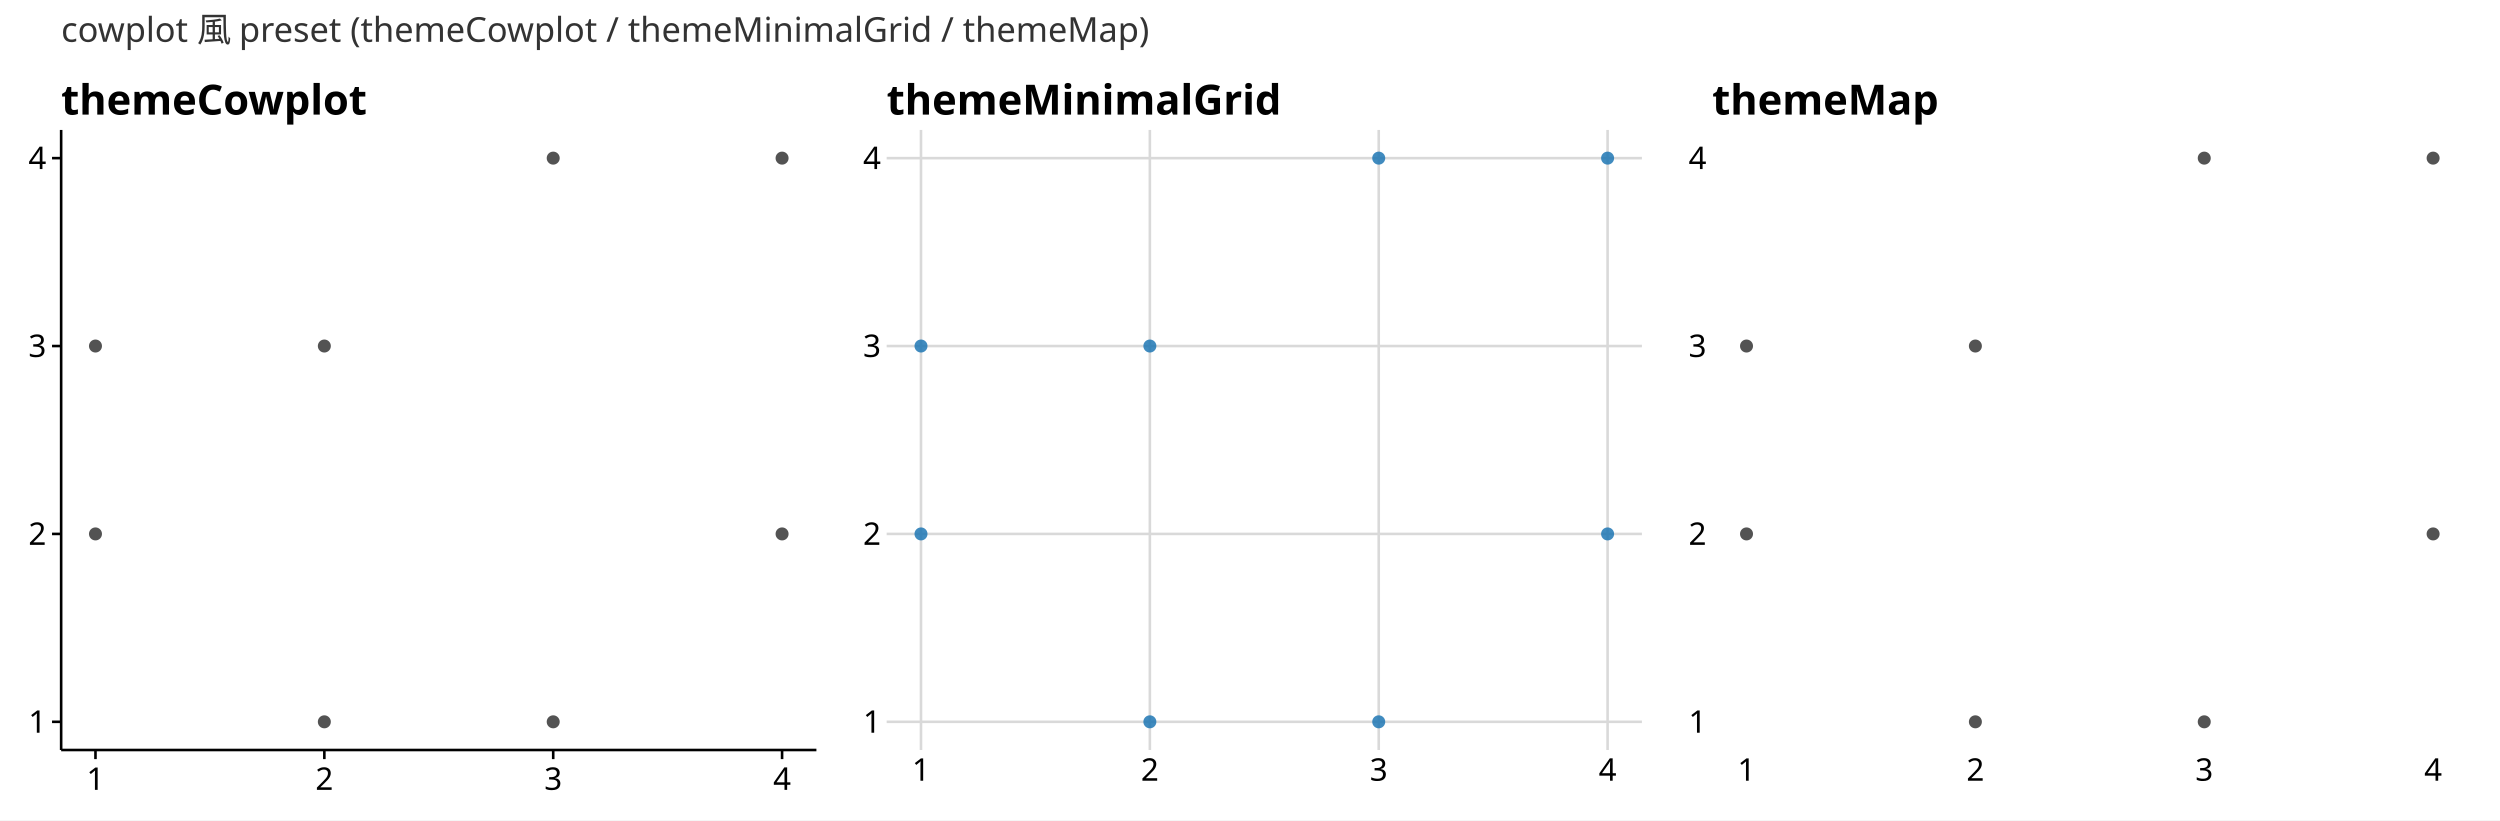
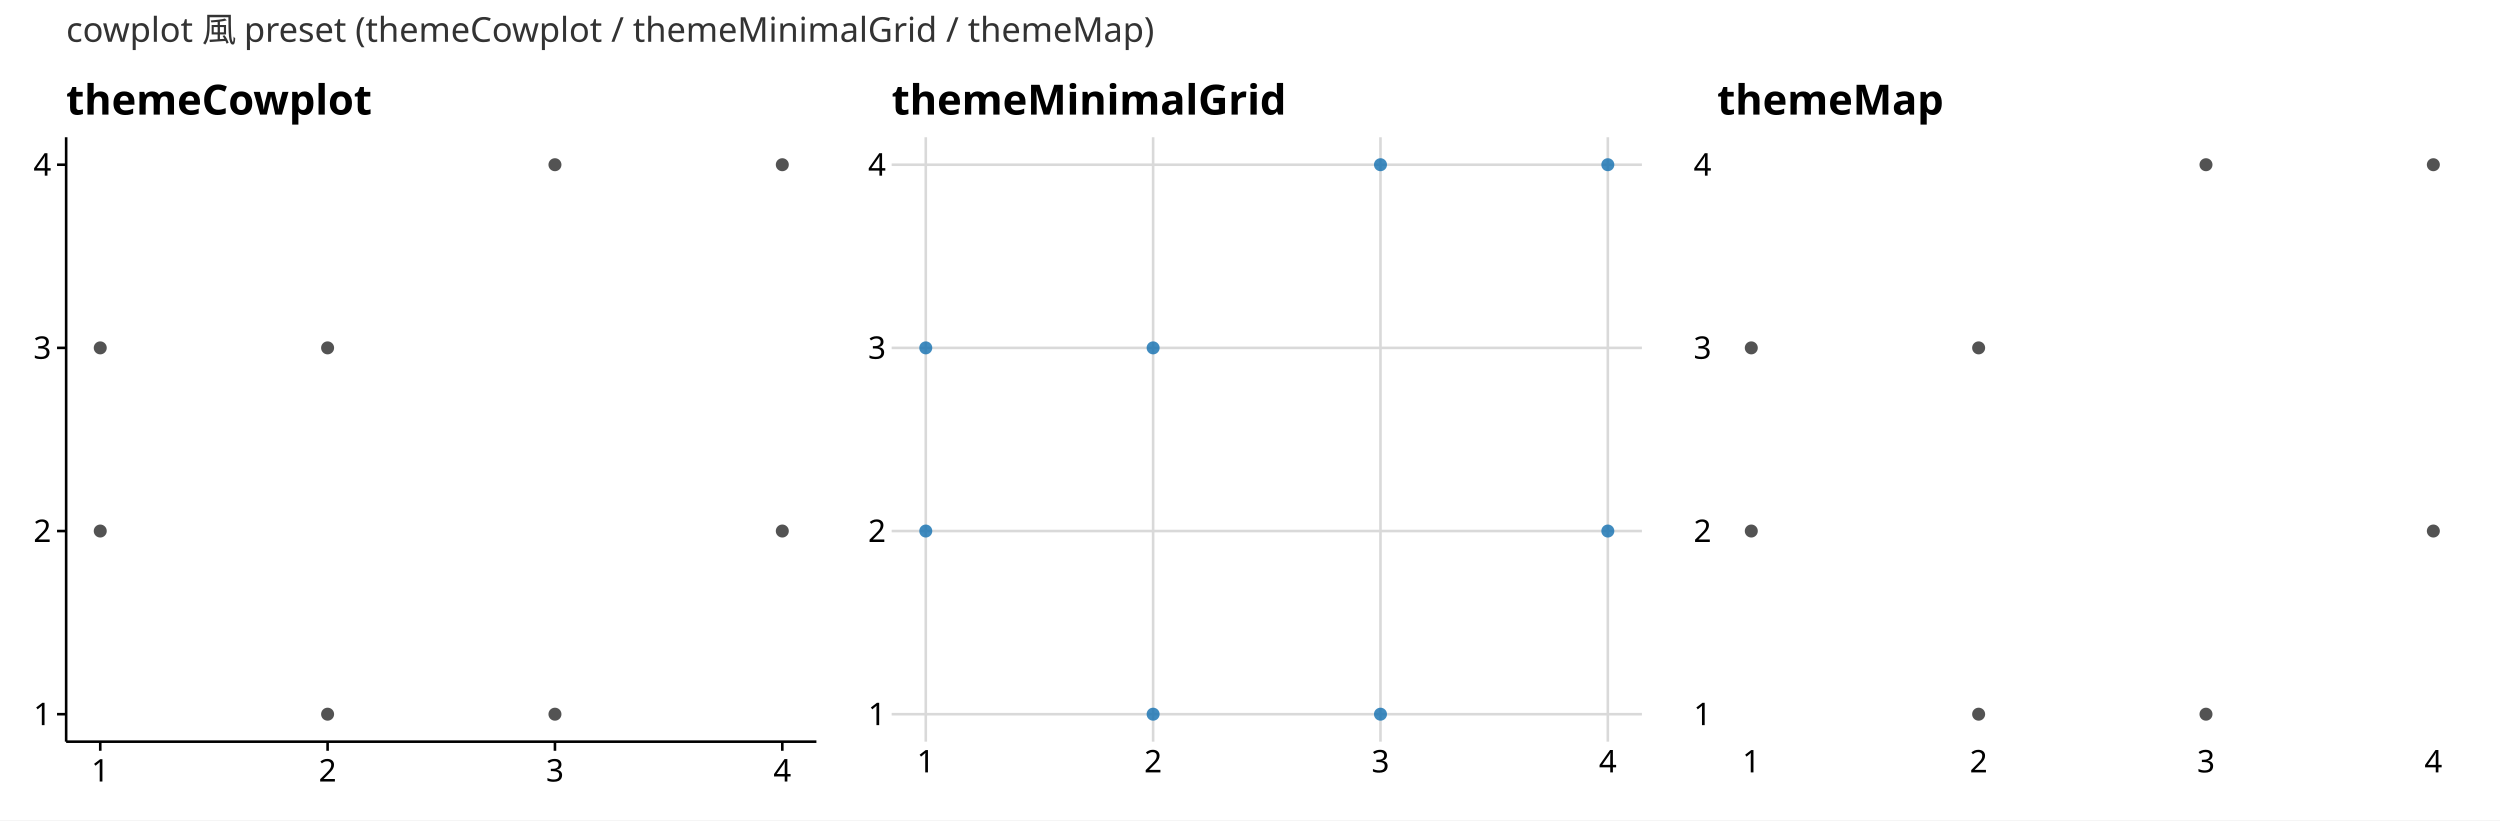
<svg xmlns="http://www.w3.org/2000/svg" width="1280" height="420" viewBox="0 0 1280 420">
  <rect x="0.0" y="0.0" width="1280.0" height="420.0" fill="#ffffff" fill-opacity="1.0" stroke="none" />
-   <text x="31.307" y="21.413" fill="#333333" font-size="17.6" font-family="sans-serif" text-anchor="start">cowplot 風 preset (themeCowplot / themeMinimalGrid / themeMap)</text>
+   <text x="33.867" y="21.413" fill="#333333" font-size="17.6" font-family="sans-serif" text-anchor="start">cowplot 風 preset (themeCowplot / themeMinimalGrid / themeMap)</text>
  <rect x="0.0" y="0.0" width="0.0" height="0.0" fill="#ffffff" fill-opacity="1.0" stroke="none" />
-   <line x1="31.307" y1="384.0" x2="418.0" y2="384.0" stroke="#000000" stroke-width="1.333" />
-   <line x1="31.307" y1="66.533" x2="31.307" y2="384.0" stroke="#000000" stroke-width="1.333" />
-   <line x1="48.884" y1="384.0" x2="48.884" y2="388.667" stroke="#000000" stroke-width="1.333" />
-   <text x="48.884" y="404.4" fill="#000000" font-size="16.0" font-family="sans-serif" text-anchor="middle">1</text>
-   <line x1="166.063" y1="384.0" x2="166.063" y2="388.667" stroke="#000000" stroke-width="1.333" />
-   <text x="166.063" y="404.4" fill="#000000" font-size="16.0" font-family="sans-serif" text-anchor="middle">2</text>
-   <line x1="283.243" y1="384.0" x2="283.243" y2="388.667" stroke="#000000" stroke-width="1.333" />
-   <text x="283.243" y="404.4" fill="#000000" font-size="16.0" font-family="sans-serif" text-anchor="middle">3</text>
-   <line x1="400.423" y1="384.0" x2="400.423" y2="388.667" stroke="#000000" stroke-width="1.333" />
-   <text x="400.423" y="404.4" fill="#000000" font-size="16.0" font-family="sans-serif" text-anchor="middle">4</text>
-   <line x1="31.307" y1="369.57" x2="26.64" y2="369.57" stroke="#000000" stroke-width="1.333" />
-   <text x="23.707" y="375.17" fill="#000000" font-size="16.0" font-family="sans-serif" text-anchor="end">1</text>
-   <line x1="31.307" y1="273.368" x2="26.64" y2="273.368" stroke="#000000" stroke-width="1.333" />
-   <text x="23.707" y="278.968" fill="#000000" font-size="16.0" font-family="sans-serif" text-anchor="end">2</text>
-   <line x1="31.307" y1="177.166" x2="26.64" y2="177.166" stroke="#000000" stroke-width="1.333" />
-   <text x="23.707" y="182.766" fill="#000000" font-size="16.0" font-family="sans-serif" text-anchor="end">3</text>
-   <line x1="31.307" y1="80.964" x2="26.64" y2="80.964" stroke="#000000" stroke-width="1.333" />
-   <text x="23.707" y="86.564" fill="#000000" font-size="16.0" font-family="sans-serif" text-anchor="end">4</text>
-   <text x="31.307" y="58.667" fill="#000000" font-size="21.333" font-family="sans-serif" text-anchor="start" font-weight="bold">themeCowplot</text>
-   <circle cx="48.884" cy="273.368" r="3.333" fill="#353535" fill-opacity="0.85" stroke="none" />
-   <circle cx="166.063" cy="177.166" r="3.333" fill="#353535" fill-opacity="0.85" stroke="none" />
-   <circle cx="283.243" cy="369.57" r="3.333" fill="#353535" fill-opacity="0.85" stroke="none" />
-   <circle cx="400.423" cy="80.964" r="3.333" fill="#353535" fill-opacity="0.85" stroke="none" />
-   <circle cx="48.884" cy="177.166" r="3.333" fill="#353535" fill-opacity="0.85" stroke="none" />
-   <circle cx="166.063" cy="369.57" r="3.333" fill="#353535" fill-opacity="0.85" stroke="none" />
-   <circle cx="283.243" cy="80.964" r="3.333" fill="#353535" fill-opacity="0.85" stroke="none" />
-   <circle cx="400.423" cy="273.368" r="3.333" fill="#353535" fill-opacity="0.85" stroke="none" />
+   <line x1="33.867" y1="379.733" x2="418" y2="379.733" stroke="#000000" stroke-width="1.333" />
+   <line x1="33.867" y1="70.267" x2="33.867" y2="379.733" stroke="#000000" stroke-width="1.333" />
+   <line x1="51.327" y1="379.733" x2="51.327" y2="384.4" stroke="#000000" stroke-width="1.333" />
+   <text x="51.327" y="400.133" fill="#000000" font-size="16.0" font-family="sans-serif" text-anchor="middle">1</text>
+   <line x1="167.731" y1="379.733" x2="167.731" y2="384.4" stroke="#000000" stroke-width="1.333" />
+   <text x="167.731" y="400.133" fill="#000000" font-size="16.0" font-family="sans-serif" text-anchor="middle">2</text>
+   <line x1="284.135" y1="379.733" x2="284.135" y2="384.4" stroke="#000000" stroke-width="1.333" />
+   <text x="284.135" y="400.133" fill="#000000" font-size="16.0" font-family="sans-serif" text-anchor="middle">3</text>
+   <line x1="400.539" y1="379.733" x2="400.539" y2="384.4" stroke="#000000" stroke-width="1.333" />
+   <text x="400.539" y="400.133" fill="#000000" font-size="16.0" font-family="sans-serif" text-anchor="middle">4</text>
+   <line x1="33.867" y1="365.667" x2="29.2" y2="365.667" stroke="#000000" stroke-width="1.333" />
+   <text x="26.267" y="371.267" fill="#000000" font-size="16.0" font-family="sans-serif" text-anchor="end">1</text>
+   <line x1="33.867" y1="271.889" x2="29.2" y2="271.889" stroke="#000000" stroke-width="1.333" />
+   <text x="26.267" y="277.489" fill="#000000" font-size="16.0" font-family="sans-serif" text-anchor="end">2</text>
+   <line x1="33.867" y1="178.111" x2="29.2" y2="178.111" stroke="#000000" stroke-width="1.333" />
+   <text x="26.267" y="183.711" fill="#000000" font-size="16.0" font-family="sans-serif" text-anchor="end">3</text>
+   <line x1="33.867" y1="84.333" x2="29.2" y2="84.333" stroke="#000000" stroke-width="1.333" />
+   <text x="26.267" y="89.933" fill="#000000" font-size="16.0" font-family="sans-serif" text-anchor="end">4</text>
+   <text x="33.867" y="58.667" fill="#000000" font-size="21.333" font-family="sans-serif" text-anchor="start" font-weight="bold">themeCowplot</text>
+   <circle cx="51.327" cy="271.889" r="3.333" fill="#353535" fill-opacity="0.85" stroke="none" />
+   <circle cx="167.731" cy="178.111" r="3.333" fill="#353535" fill-opacity="0.85" stroke="none" />
+   <circle cx="284.135" cy="365.667" r="3.333" fill="#353535" fill-opacity="0.85" stroke="none" />
+   <circle cx="400.539" cy="84.333" r="3.333" fill="#353535" fill-opacity="0.85" stroke="none" />
+   <circle cx="51.327" cy="178.111" r="3.333" fill="#353535" fill-opacity="0.85" stroke="none" />
+   <circle cx="167.731" cy="365.667" r="3.333" fill="#353535" fill-opacity="0.85" stroke="none" />
+   <circle cx="284.135" cy="84.333" r="3.333" fill="#353535" fill-opacity="0.85" stroke="none" />
+   <circle cx="400.539" cy="271.889" r="3.333" fill="#353535" fill-opacity="0.85" stroke="none" />
  <rect x="0.0" y="0.0" width="0.0" height="0.0" fill="#ffffff" fill-opacity="1.0" stroke="none" />
-   <line x1="471.55" y1="66.533" x2="471.55" y2="384.0" stroke="#d9d9d9" stroke-width="1.333" />
-   <line x1="588.73" y1="66.533" x2="588.73" y2="384.0" stroke="#d9d9d9" stroke-width="1.333" />
-   <line x1="705.91" y1="66.533" x2="705.91" y2="384.0" stroke="#d9d9d9" stroke-width="1.333" />
-   <line x1="823.09" y1="66.533" x2="823.09" y2="384.0" stroke="#d9d9d9" stroke-width="1.333" />
-   <line x1="453.973" y1="369.57" x2="840.667" y2="369.57" stroke="#d9d9d9" stroke-width="1.333" />
-   <line x1="453.973" y1="273.368" x2="840.667" y2="273.368" stroke="#d9d9d9" stroke-width="1.333" />
-   <line x1="453.973" y1="177.166" x2="840.667" y2="177.166" stroke="#d9d9d9" stroke-width="1.333" />
-   <line x1="453.973" y1="80.964" x2="840.667" y2="80.964" stroke="#d9d9d9" stroke-width="1.333" />
-   <line x1="471.55" y1="384.0" x2="471.55" y2="384.0" stroke="#333333" stroke-width="1.333" />
-   <text x="471.55" y="399.733" fill="#000000" font-size="16.0" font-family="sans-serif" text-anchor="middle">1</text>
-   <line x1="588.73" y1="384.0" x2="588.73" y2="384.0" stroke="#333333" stroke-width="1.333" />
-   <text x="588.73" y="399.733" fill="#000000" font-size="16.0" font-family="sans-serif" text-anchor="middle">2</text>
-   <line x1="705.91" y1="384.0" x2="705.91" y2="384.0" stroke="#333333" stroke-width="1.333" />
-   <text x="705.91" y="399.733" fill="#000000" font-size="16.0" font-family="sans-serif" text-anchor="middle">3</text>
-   <line x1="823.09" y1="384.0" x2="823.09" y2="384.0" stroke="#333333" stroke-width="1.333" />
-   <text x="823.09" y="399.733" fill="#000000" font-size="16.0" font-family="sans-serif" text-anchor="middle">4</text>
-   <line x1="453.973" y1="369.57" x2="453.973" y2="369.57" stroke="#333333" stroke-width="1.333" />
-   <text x="451.04" y="375.17" fill="#000000" font-size="16.0" font-family="sans-serif" text-anchor="end">1</text>
-   <line x1="453.973" y1="273.368" x2="453.973" y2="273.368" stroke="#333333" stroke-width="1.333" />
-   <text x="451.04" y="278.968" fill="#000000" font-size="16.0" font-family="sans-serif" text-anchor="end">2</text>
-   <line x1="453.973" y1="177.166" x2="453.973" y2="177.166" stroke="#333333" stroke-width="1.333" />
-   <text x="451.04" y="182.766" fill="#000000" font-size="16.0" font-family="sans-serif" text-anchor="end">3</text>
-   <line x1="453.973" y1="80.964" x2="453.973" y2="80.964" stroke="#333333" stroke-width="1.333" />
-   <text x="451.04" y="86.564" fill="#000000" font-size="16.0" font-family="sans-serif" text-anchor="end">4</text>
-   <text x="453.973" y="58.667" fill="#000000" font-size="21.333" font-family="sans-serif" text-anchor="start" font-weight="bold">themeMinimalGrid</text>
-   <circle cx="471.55" cy="273.368" r="3.333" fill="#1f77b4" fill-opacity="0.85" stroke="none" />
-   <circle cx="588.73" cy="177.166" r="3.333" fill="#1f77b4" fill-opacity="0.85" stroke="none" />
-   <circle cx="705.91" cy="369.57" r="3.333" fill="#1f77b4" fill-opacity="0.85" stroke="none" />
-   <circle cx="823.09" cy="80.964" r="3.333" fill="#1f77b4" fill-opacity="0.85" stroke="none" />
-   <circle cx="471.55" cy="177.166" r="3.333" fill="#1f77b4" fill-opacity="0.85" stroke="none" />
-   <circle cx="588.73" cy="369.57" r="3.333" fill="#1f77b4" fill-opacity="0.85" stroke="none" />
-   <circle cx="705.91" cy="80.964" r="3.333" fill="#1f77b4" fill-opacity="0.85" stroke="none" />
-   <circle cx="823.09" cy="273.368" r="3.333" fill="#1f77b4" fill-opacity="0.85" stroke="none" />
+   <line x1="473.994" y1="70.267" x2="473.994" y2="379.733" stroke="#d9d9d9" stroke-width="1.333" />
+   <line x1="590.398" y1="70.267" x2="590.398" y2="379.733" stroke="#d9d9d9" stroke-width="1.333" />
+   <line x1="706.802" y1="70.267" x2="706.802" y2="379.733" stroke="#d9d9d9" stroke-width="1.333" />
+   <line x1="823.206" y1="70.267" x2="823.206" y2="379.733" stroke="#d9d9d9" stroke-width="1.333" />
+   <line x1="456.533" y1="365.667" x2="840.667" y2="365.667" stroke="#d9d9d9" stroke-width="1.333" />
+   <line x1="456.533" y1="271.889" x2="840.667" y2="271.889" stroke="#d9d9d9" stroke-width="1.333" />
+   <line x1="456.533" y1="178.111" x2="840.667" y2="178.111" stroke="#d9d9d9" stroke-width="1.333" />
+   <line x1="456.533" y1="84.333" x2="840.667" y2="84.333" stroke="#d9d9d9" stroke-width="1.333" />
+   <line x1="473.994" y1="379.733" x2="473.994" y2="379.733" stroke="#333333" stroke-width="1.333" />
+   <text x="473.994" y="395.467" fill="#000000" font-size="16.0" font-family="sans-serif" text-anchor="middle">1</text>
+   <line x1="590.398" y1="379.733" x2="590.398" y2="379.733" stroke="#333333" stroke-width="1.333" />
+   <text x="590.398" y="395.467" fill="#000000" font-size="16.0" font-family="sans-serif" text-anchor="middle">2</text>
+   <line x1="706.802" y1="379.733" x2="706.802" y2="379.733" stroke="#333333" stroke-width="1.333" />
+   <text x="706.802" y="395.467" fill="#000000" font-size="16.0" font-family="sans-serif" text-anchor="middle">3</text>
+   <line x1="823.206" y1="379.733" x2="823.206" y2="379.733" stroke="#333333" stroke-width="1.333" />
+   <text x="823.206" y="395.467" fill="#000000" font-size="16.0" font-family="sans-serif" text-anchor="middle">4</text>
+   <line x1="456.533" y1="365.667" x2="456.533" y2="365.667" stroke="#333333" stroke-width="1.333" />
+   <text x="453.6" y="371.267" fill="#000000" font-size="16.0" font-family="sans-serif" text-anchor="end">1</text>
+   <line x1="456.533" y1="271.889" x2="456.533" y2="271.889" stroke="#333333" stroke-width="1.333" />
+   <text x="453.6" y="277.489" fill="#000000" font-size="16.0" font-family="sans-serif" text-anchor="end">2</text>
+   <line x1="456.533" y1="178.111" x2="456.533" y2="178.111" stroke="#333333" stroke-width="1.333" />
+   <text x="453.6" y="183.711" fill="#000000" font-size="16.0" font-family="sans-serif" text-anchor="end">3</text>
+   <line x1="456.533" y1="84.333" x2="456.533" y2="84.333" stroke="#333333" stroke-width="1.333" />
+   <text x="453.6" y="89.933" fill="#000000" font-size="16.0" font-family="sans-serif" text-anchor="end">4</text>
+   <text x="456.533" y="58.667" fill="#000000" font-size="21.333" font-family="sans-serif" text-anchor="start" font-weight="bold">themeMinimalGrid</text>
+   <circle cx="473.994" cy="271.889" r="3.333" fill="#1f77b4" fill-opacity="0.85" stroke="none" />
+   <circle cx="590.398" cy="178.111" r="3.333" fill="#1f77b4" fill-opacity="0.85" stroke="none" />
+   <circle cx="706.802" cy="365.667" r="3.333" fill="#1f77b4" fill-opacity="0.85" stroke="none" />
+   <circle cx="823.206" cy="84.333" r="3.333" fill="#1f77b4" fill-opacity="0.85" stroke="none" />
+   <circle cx="473.994" cy="178.111" r="3.333" fill="#1f77b4" fill-opacity="0.85" stroke="none" />
+   <circle cx="590.398" cy="365.667" r="3.333" fill="#1f77b4" fill-opacity="0.85" stroke="none" />
+   <circle cx="706.802" cy="84.333" r="3.333" fill="#1f77b4" fill-opacity="0.85" stroke="none" />
+   <circle cx="823.206" cy="271.889" r="3.333" fill="#1f77b4" fill-opacity="0.85" stroke="none" />
  <rect x="0.0" y="0.0" width="0.0" height="0.0" fill="#ffffff" fill-opacity="1.0" stroke="none" />
-   <line x1="894.217" y1="384.0" x2="894.217" y2="384.0" stroke="#4d4d4d" stroke-width="1.333" />
-   <text x="894.217" y="399.733" fill="#000000" font-size="16.0" font-family="sans-serif" text-anchor="middle">1</text>
-   <line x1="1011.397" y1="384.0" x2="1011.397" y2="384.0" stroke="#4d4d4d" stroke-width="1.333" />
-   <text x="1011.397" y="399.733" fill="#000000" font-size="16.0" font-family="sans-serif" text-anchor="middle">2</text>
-   <line x1="1128.577" y1="384.0" x2="1128.577" y2="384.0" stroke="#4d4d4d" stroke-width="1.333" />
-   <text x="1128.577" y="399.733" fill="#000000" font-size="16.0" font-family="sans-serif" text-anchor="middle">3</text>
-   <line x1="1245.756" y1="384.0" x2="1245.756" y2="384.0" stroke="#4d4d4d" stroke-width="1.333" />
-   <text x="1245.756" y="399.733" fill="#000000" font-size="16.0" font-family="sans-serif" text-anchor="middle">4</text>
-   <line x1="876.64" y1="369.57" x2="876.64" y2="369.57" stroke="#4d4d4d" stroke-width="1.333" />
-   <text x="873.707" y="375.17" fill="#000000" font-size="16.0" font-family="sans-serif" text-anchor="end">1</text>
-   <line x1="876.64" y1="273.368" x2="876.64" y2="273.368" stroke="#4d4d4d" stroke-width="1.333" />
-   <text x="873.707" y="278.968" fill="#000000" font-size="16.0" font-family="sans-serif" text-anchor="end">2</text>
-   <line x1="876.64" y1="177.166" x2="876.64" y2="177.166" stroke="#4d4d4d" stroke-width="1.333" />
-   <text x="873.707" y="182.766" fill="#000000" font-size="16.0" font-family="sans-serif" text-anchor="end">3</text>
-   <line x1="876.64" y1="80.964" x2="876.64" y2="80.964" stroke="#4d4d4d" stroke-width="1.333" />
-   <text x="873.707" y="86.564" fill="#000000" font-size="16.0" font-family="sans-serif" text-anchor="end">4</text>
-   <text x="876.64" y="58.667" fill="#000000" font-size="21.333" font-family="sans-serif" text-anchor="start" font-weight="bold">themeMap</text>
-   <circle cx="894.217" cy="273.368" r="3.333" fill="#353535" fill-opacity="0.85" stroke="none" />
-   <circle cx="1011.397" cy="177.166" r="3.333" fill="#353535" fill-opacity="0.85" stroke="none" />
-   <circle cx="1128.577" cy="369.57" r="3.333" fill="#353535" fill-opacity="0.85" stroke="none" />
-   <circle cx="1245.756" cy="80.964" r="3.333" fill="#353535" fill-opacity="0.85" stroke="none" />
-   <circle cx="894.217" cy="177.166" r="3.333" fill="#353535" fill-opacity="0.85" stroke="none" />
-   <circle cx="1011.397" cy="369.57" r="3.333" fill="#353535" fill-opacity="0.85" stroke="none" />
-   <circle cx="1128.577" cy="80.964" r="3.333" fill="#353535" fill-opacity="0.85" stroke="none" />
-   <circle cx="1245.756" cy="273.368" r="3.333" fill="#353535" fill-opacity="0.85" stroke="none" />
+   <line x1="896.661" y1="379.733" x2="896.661" y2="379.733" stroke="#4d4d4d" stroke-width="1.333" />
+   <text x="896.661" y="395.467" fill="#000000" font-size="16.0" font-family="sans-serif" text-anchor="middle">1</text>
+   <line x1="1013.065" y1="379.733" x2="1013.065" y2="379.733" stroke="#4d4d4d" stroke-width="1.333" />
+   <text x="1013.065" y="395.467" fill="#000000" font-size="16.0" font-family="sans-serif" text-anchor="middle">2</text>
+   <line x1="1129.469" y1="379.733" x2="1129.469" y2="379.733" stroke="#4d4d4d" stroke-width="1.333" />
+   <text x="1129.469" y="395.467" fill="#000000" font-size="16.0" font-family="sans-serif" text-anchor="middle">3</text>
+   <line x1="1245.873" y1="379.733" x2="1245.873" y2="379.733" stroke="#4d4d4d" stroke-width="1.333" />
+   <text x="1245.873" y="395.467" fill="#000000" font-size="16.0" font-family="sans-serif" text-anchor="middle">4</text>
+   <line x1="879.2" y1="365.667" x2="879.2" y2="365.667" stroke="#4d4d4d" stroke-width="1.333" />
+   <text x="876.267" y="371.267" fill="#000000" font-size="16.0" font-family="sans-serif" text-anchor="end">1</text>
+   <line x1="879.2" y1="271.889" x2="879.2" y2="271.889" stroke="#4d4d4d" stroke-width="1.333" />
+   <text x="876.267" y="277.489" fill="#000000" font-size="16.0" font-family="sans-serif" text-anchor="end">2</text>
+   <line x1="879.2" y1="178.111" x2="879.2" y2="178.111" stroke="#4d4d4d" stroke-width="1.333" />
+   <text x="876.267" y="183.711" fill="#000000" font-size="16.0" font-family="sans-serif" text-anchor="end">3</text>
+   <line x1="879.2" y1="84.333" x2="879.2" y2="84.333" stroke="#4d4d4d" stroke-width="1.333" />
+   <text x="876.267" y="89.933" fill="#000000" font-size="16.0" font-family="sans-serif" text-anchor="end">4</text>
+   <text x="879.2" y="58.667" fill="#000000" font-size="21.333" font-family="sans-serif" text-anchor="start" font-weight="bold">themeMap</text>
+   <circle cx="896.661" cy="271.889" r="3.333" fill="#353535" fill-opacity="0.85" stroke="none" />
+   <circle cx="1013.065" cy="178.111" r="3.333" fill="#353535" fill-opacity="0.85" stroke="none" />
+   <circle cx="1129.469" cy="365.667" r="3.333" fill="#353535" fill-opacity="0.85" stroke="none" />
+   <circle cx="1245.873" cy="84.333" r="3.333" fill="#353535" fill-opacity="0.85" stroke="none" />
+   <circle cx="896.661" cy="178.111" r="3.333" fill="#353535" fill-opacity="0.85" stroke="none" />
+   <circle cx="1013.065" cy="365.667" r="3.333" fill="#353535" fill-opacity="0.85" stroke="none" />
+   <circle cx="1129.469" cy="84.333" r="3.333" fill="#353535" fill-opacity="0.85" stroke="none" />
+   <circle cx="1245.873" cy="271.889" r="3.333" fill="#353535" fill-opacity="0.85" stroke="none" />
</svg>
